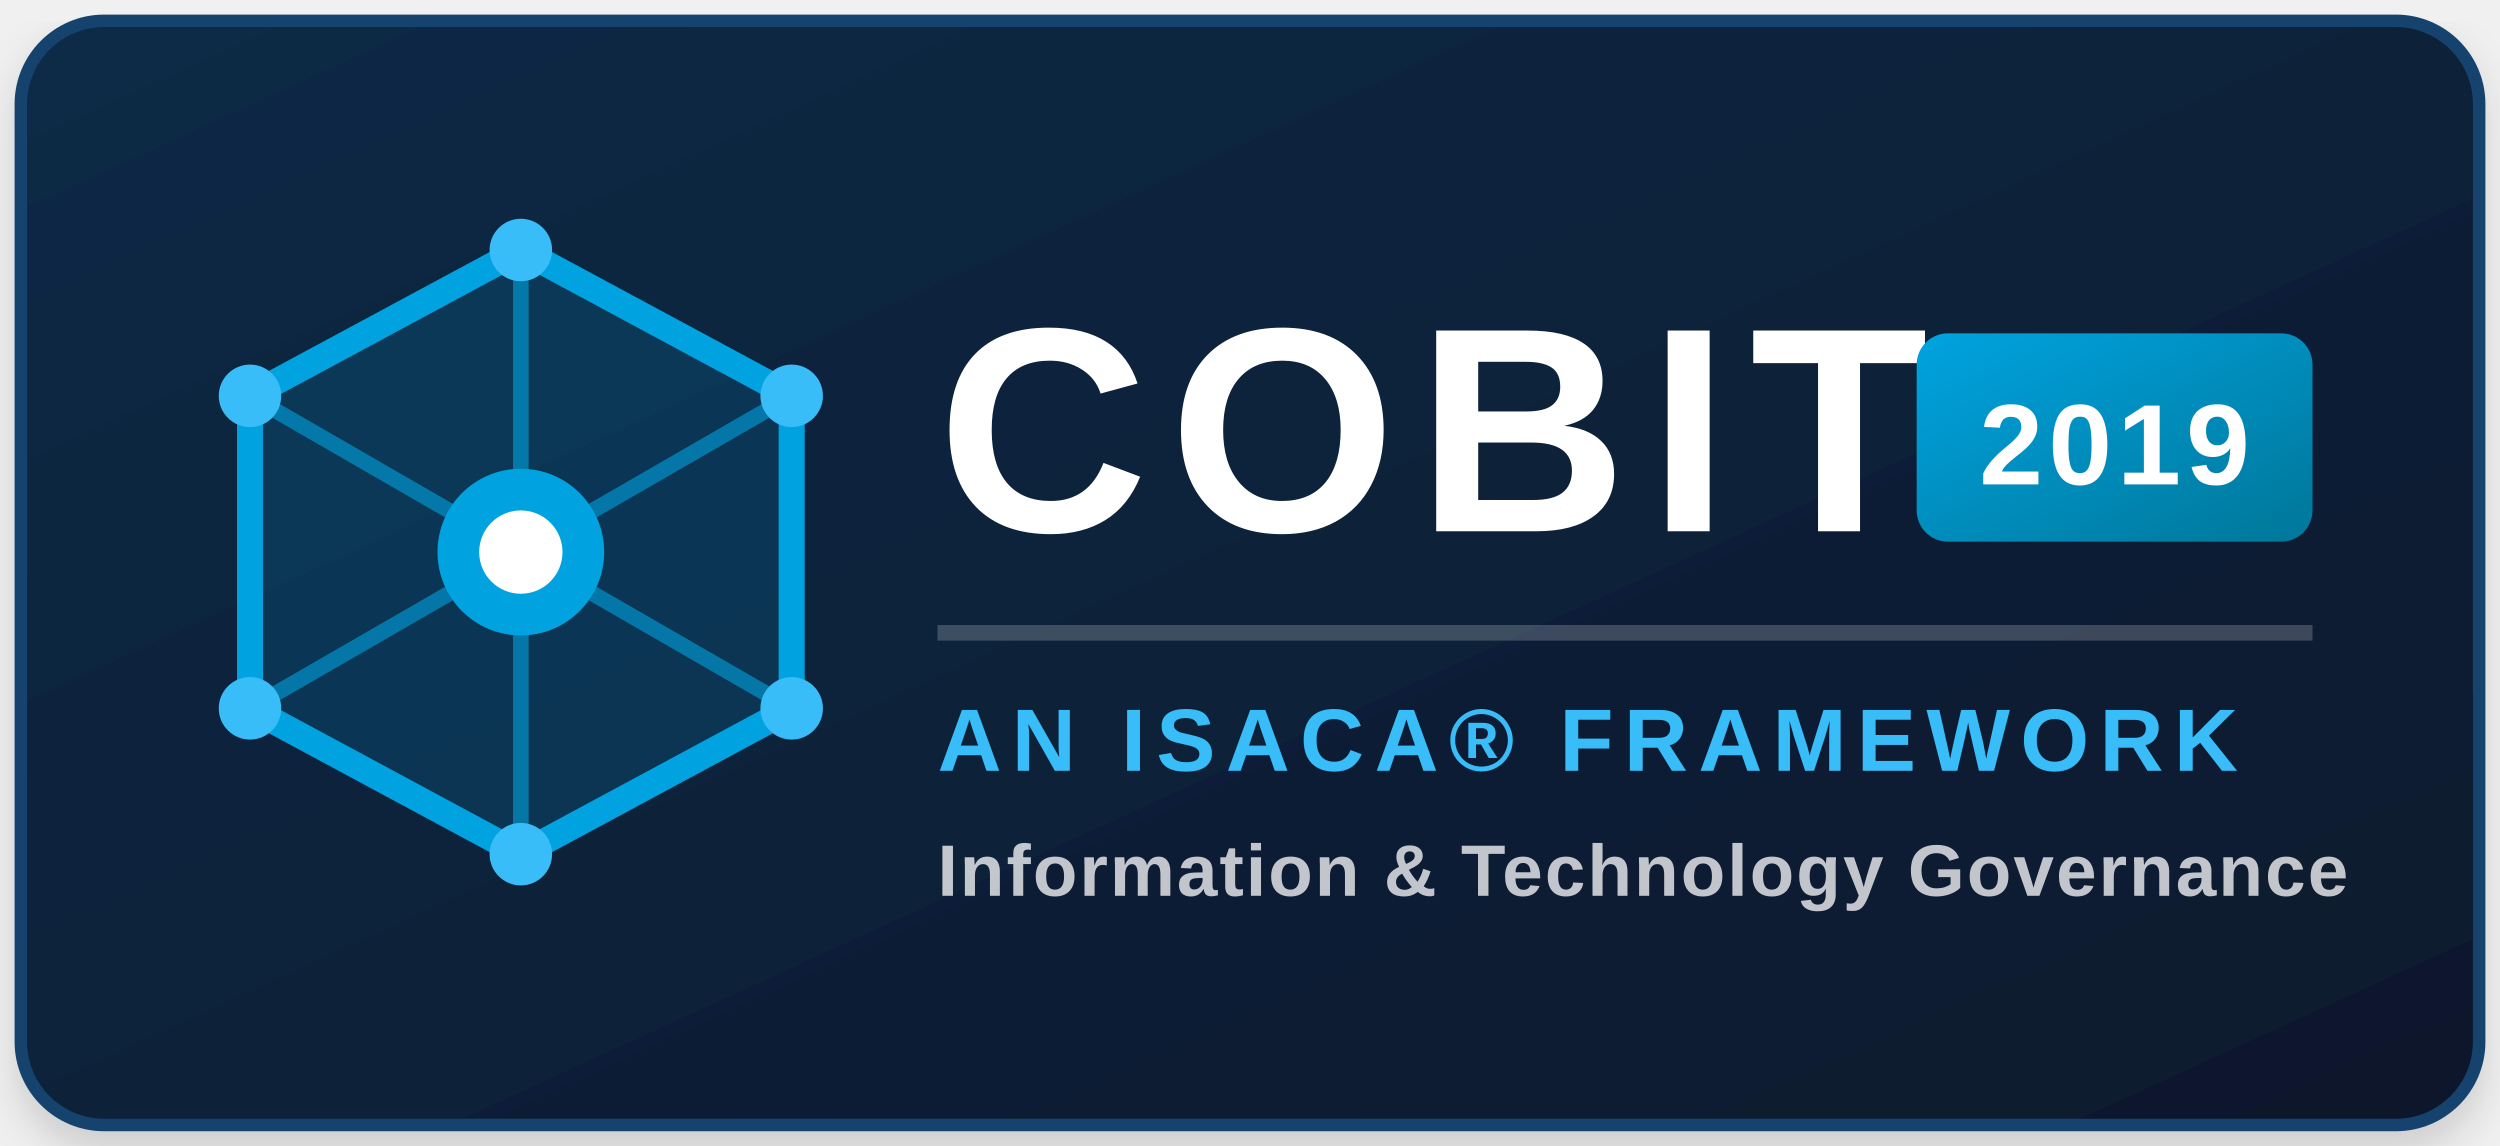
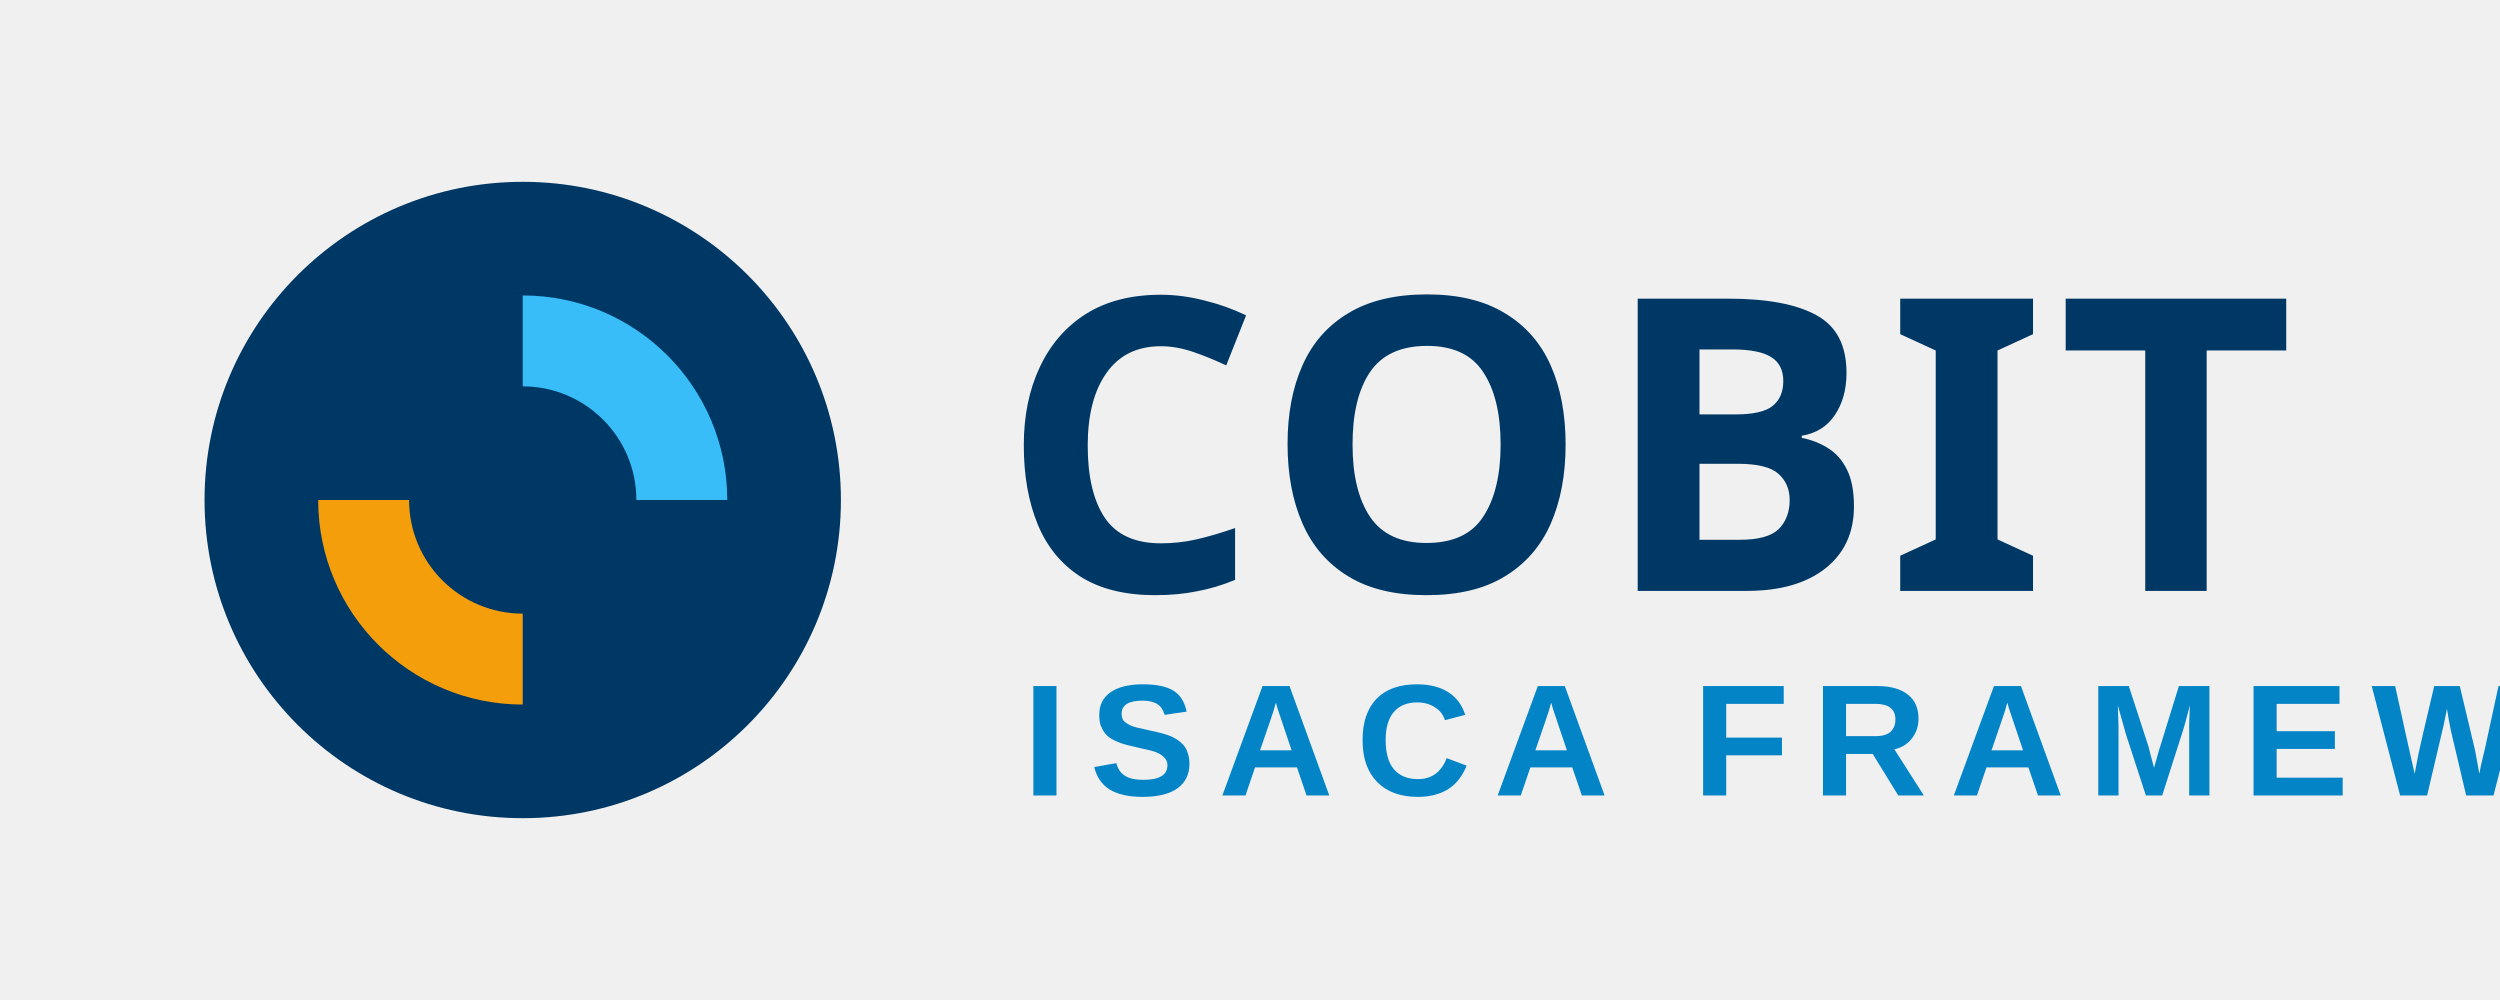
- <svg xmlns="http://www.w3.org/2000/svg" viewBox="0 0 240 110" width="100%" height="100%">
-   <defs>
-     <linearGradient id="cobitBadgeGrad" x1="0%" y1="0%" x2="100%" y2="100%">
-       <stop offset="0%" stop-color="#0E2A47" />
-       <stop offset="100%" stop-color="#08182B" />
-     </linearGradient>
-     <linearGradient id="cobitCyan" x1="0%" y1="0%" x2="100%" y2="100%">
-       <stop offset="0%" stop-color="#00A3E0" />
-       <stop offset="100%" stop-color="#007799" />
-     </linearGradient>
-     <filter id="cobitDrop" x="-10%" y="-10%" width="120%" height="120%">
-       <feDropShadow dx="0" dy="2" stdDeviation="2" flood-opacity="0.15" />
-     </filter>
-   </defs>
-   <rect x="2" y="2" width="236" height="106" rx="8" fill="url(#cobitBadgeGrad)" filter="url(#cobitDrop)" stroke="#16436E" stroke-width="1.2" />
-   <g transform="translate(18, 20)">
-     <polygon points="32,4 58,18 58,48 32,62 6,48 6,18" fill="rgba(0,163,224,0.15)" />
-     <polygon points="32,4 58,18 58,48 32,62 6,48 6,18" fill="none" stroke="#00A3E0" stroke-width="2.5" />
-     <line x1="32" y1="4" x2="32" y2="62" stroke="#00A3E0" stroke-width="1.5" opacity="0.6" />
-     <line x1="6" y1="18" x2="58" y2="48" stroke="#00A3E0" stroke-width="1.5" opacity="0.6" />
-     <line x1="6" y1="48" x2="58" y2="18" stroke="#00A3E0" stroke-width="1.5" opacity="0.6" />
-     <circle cx="32" cy="33" r="8" fill="#00A3E0" />
-     <circle cx="32" cy="33" r="4" fill="#FFFFFF" />
-     <circle cx="32" cy="4" r="3" fill="#38BDF8" />
-     <circle cx="58" cy="18" r="3" fill="#38BDF8" />
-     <circle cx="58" cy="48" r="3" fill="#38BDF8" />
-     <circle cx="32" cy="62" r="3" fill="#38BDF8" />
-     <circle cx="6" cy="48" r="3" fill="#38BDF8" />
-     <circle cx="6" cy="18" r="3" fill="#38BDF8" />
+ <svg xmlns="http://www.w3.org/2000/svg" viewBox="0 0 110 44" width="100%" height="100%">
+   <g transform="translate(8, 7)">
+     <circle cx="15" cy="15" r="14" fill="#003865" />
+     <path d="M15 6 A9 9 0 0 1 24 15 L20 15 A5 5 0 0 0 15 10 Z" fill="#38BDF8" />
+     <path d="M15 24 A9 9 0 0 1 6 15 L10 15 A5 5 0 0 0 15 20 Z" fill="#F59E0B" />
  </g>
-   <g transform="translate(90, 24)">
-     <text x="0" y="27" font-family="'Arial Black', 'Helvetica Neue', Arial, sans-serif" font-weight="900" font-size="28" fill="#FFFFFF" letter-spacing="2">COBIT</text>
-     <rect x="94" y="8" width="38" height="20" rx="3" fill="url(#cobitCyan)" />
-     <text x="113" y="22.5" text-anchor="middle" font-family="'Helvetica Neue', Arial, sans-serif" font-weight="800" font-size="11" fill="#FFFFFF" letter-spacing="0.5">2019</text>
-     <rect x="0" y="36" width="132" height="1.5" fill="rgba(255,255,255,0.2)" />
-     <text x="0" y="50" font-family="'Helvetica Neue', Arial, sans-serif" font-weight="800" font-size="8.5" fill="#38BDF8" letter-spacing="1">AN ISACA® FRAMEWORK</text>
-     <text x="0" y="62" font-family="'Helvetica Neue', Arial, sans-serif" font-weight="600" font-size="7" fill="rgba(255,255,255,0.75)" letter-spacing="0.2">Information &amp; Technology Governance</text>
-   </g>
+   <text x="44" y="26" font-family="'Arial Black', sans-serif" font-weight="900" font-size="18" fill="#003865" letter-spacing="0.5">COBIT</text>
+   <text x="45" y="35" font-family="'Arial', sans-serif" font-weight="800" font-size="7" fill="#0284C7" letter-spacing="1">ISACA FRAMEWORK</text>
</svg>
